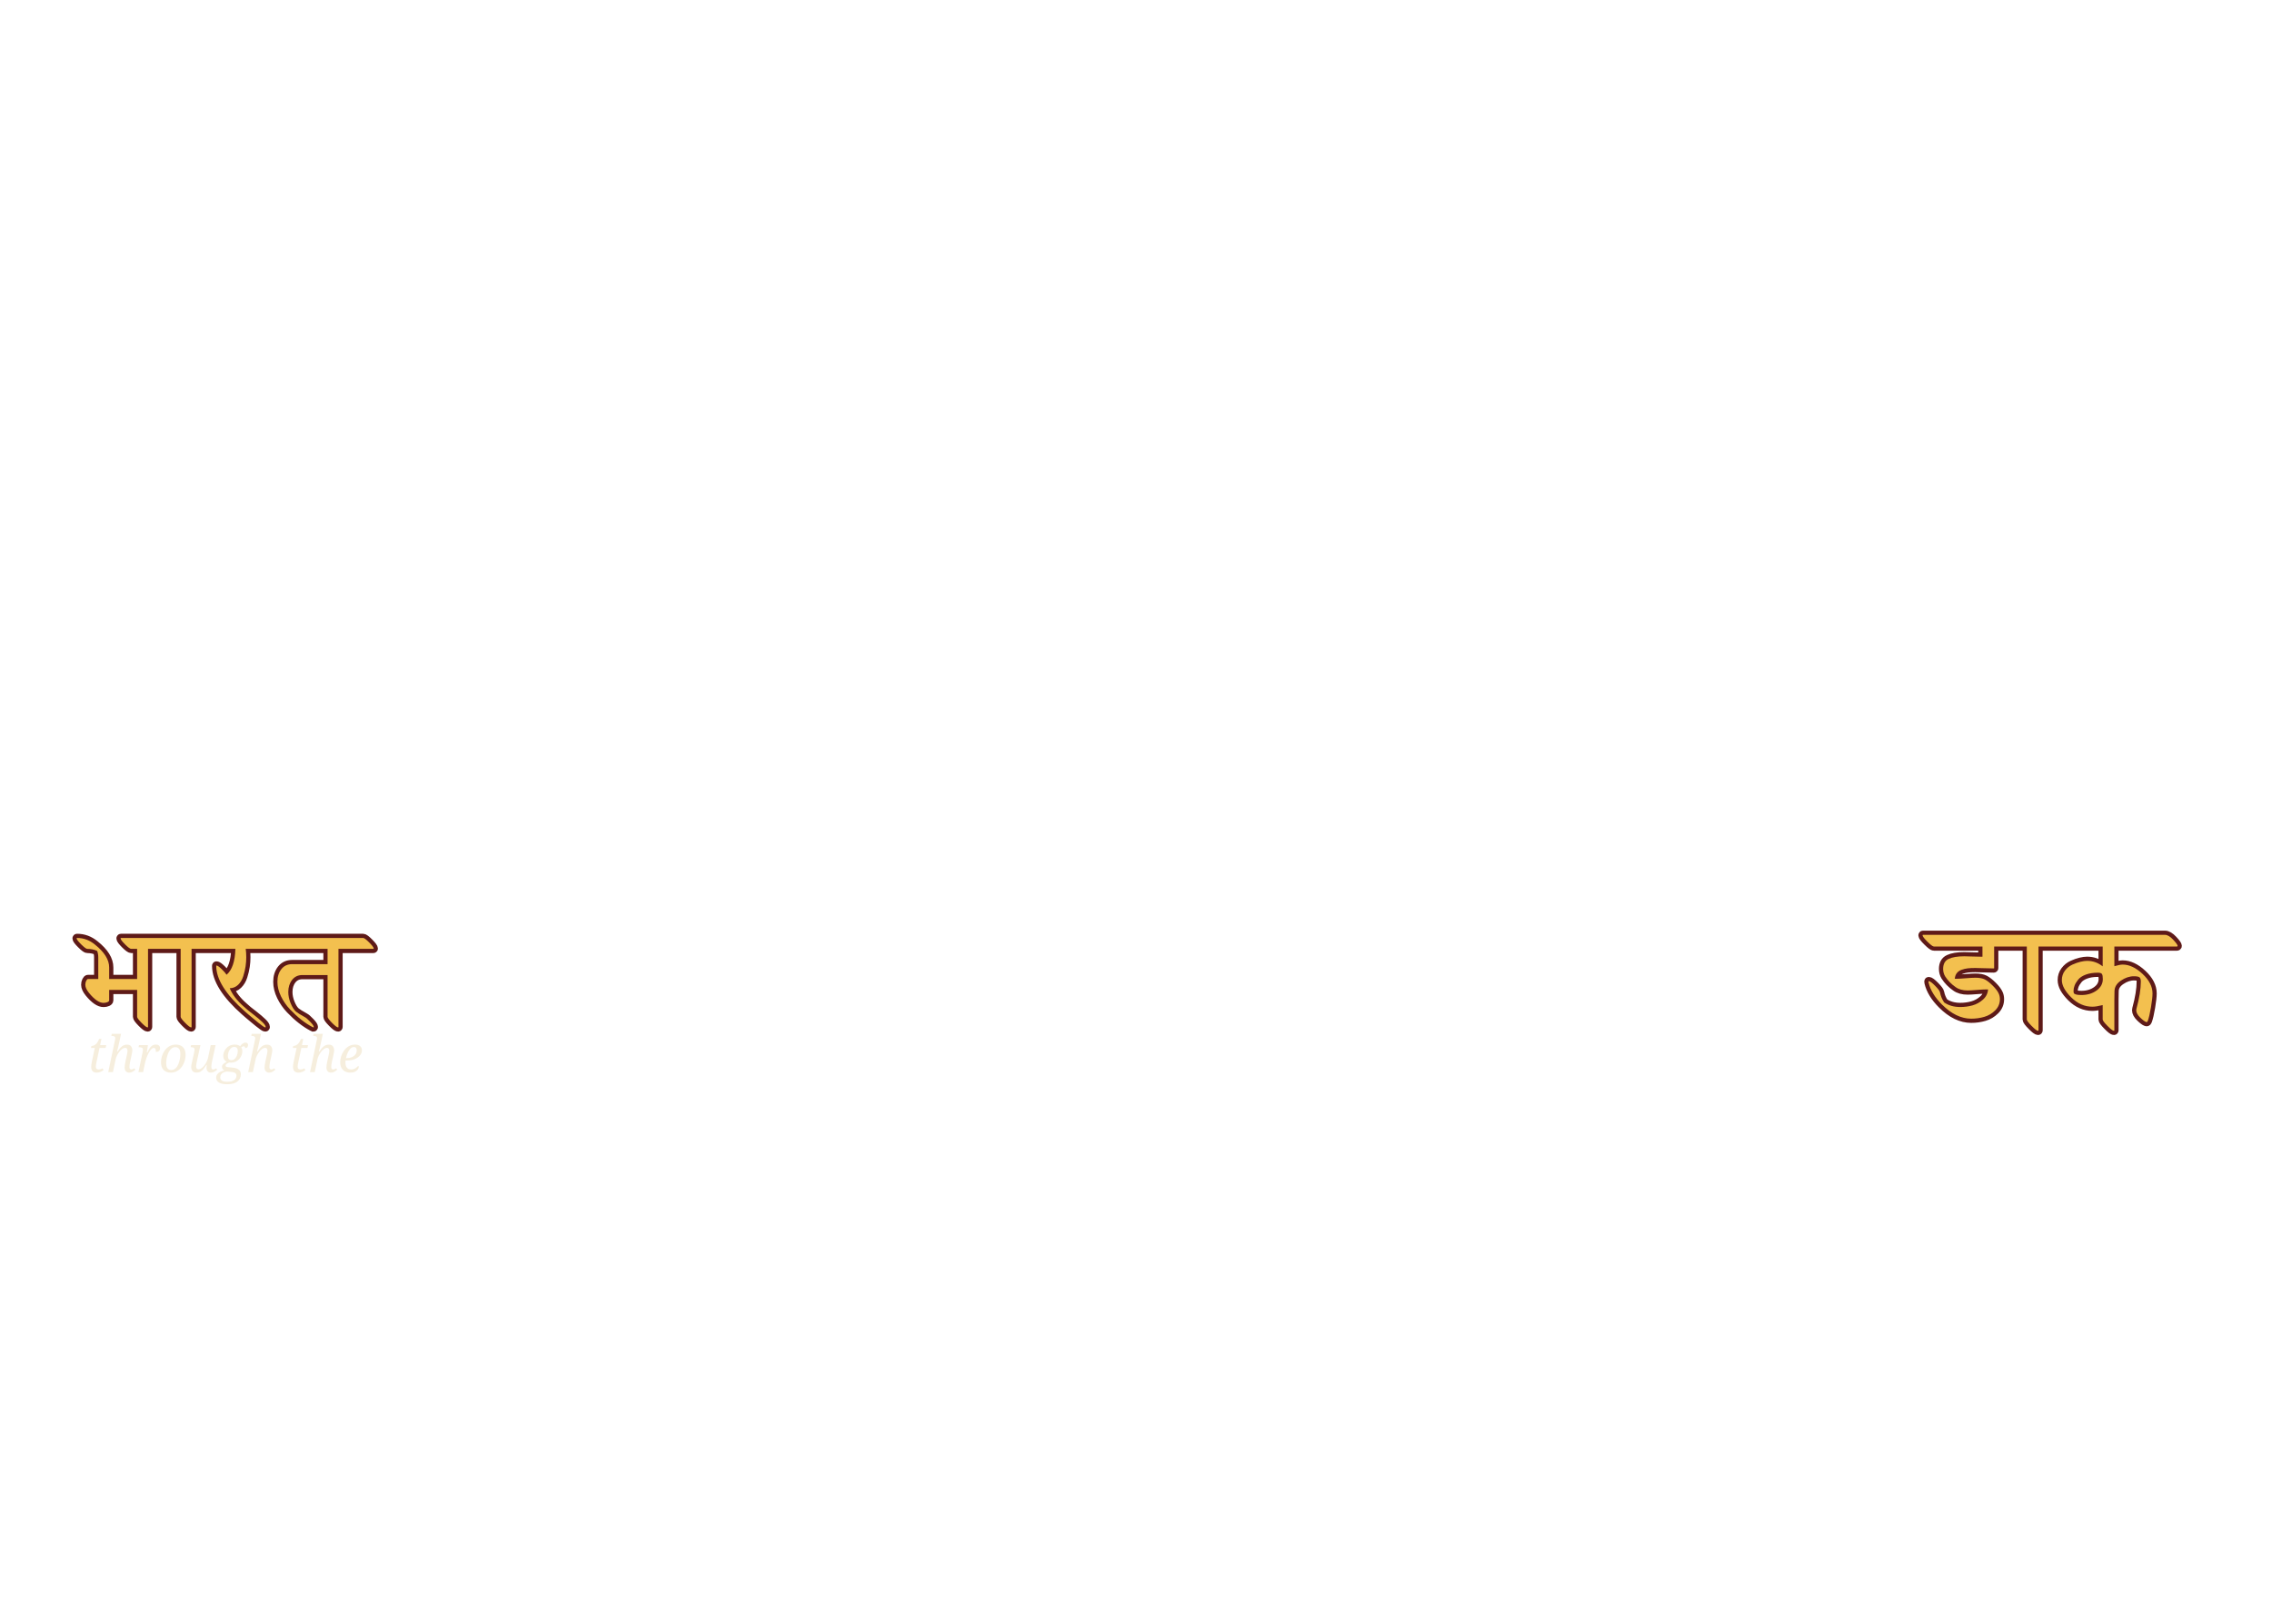
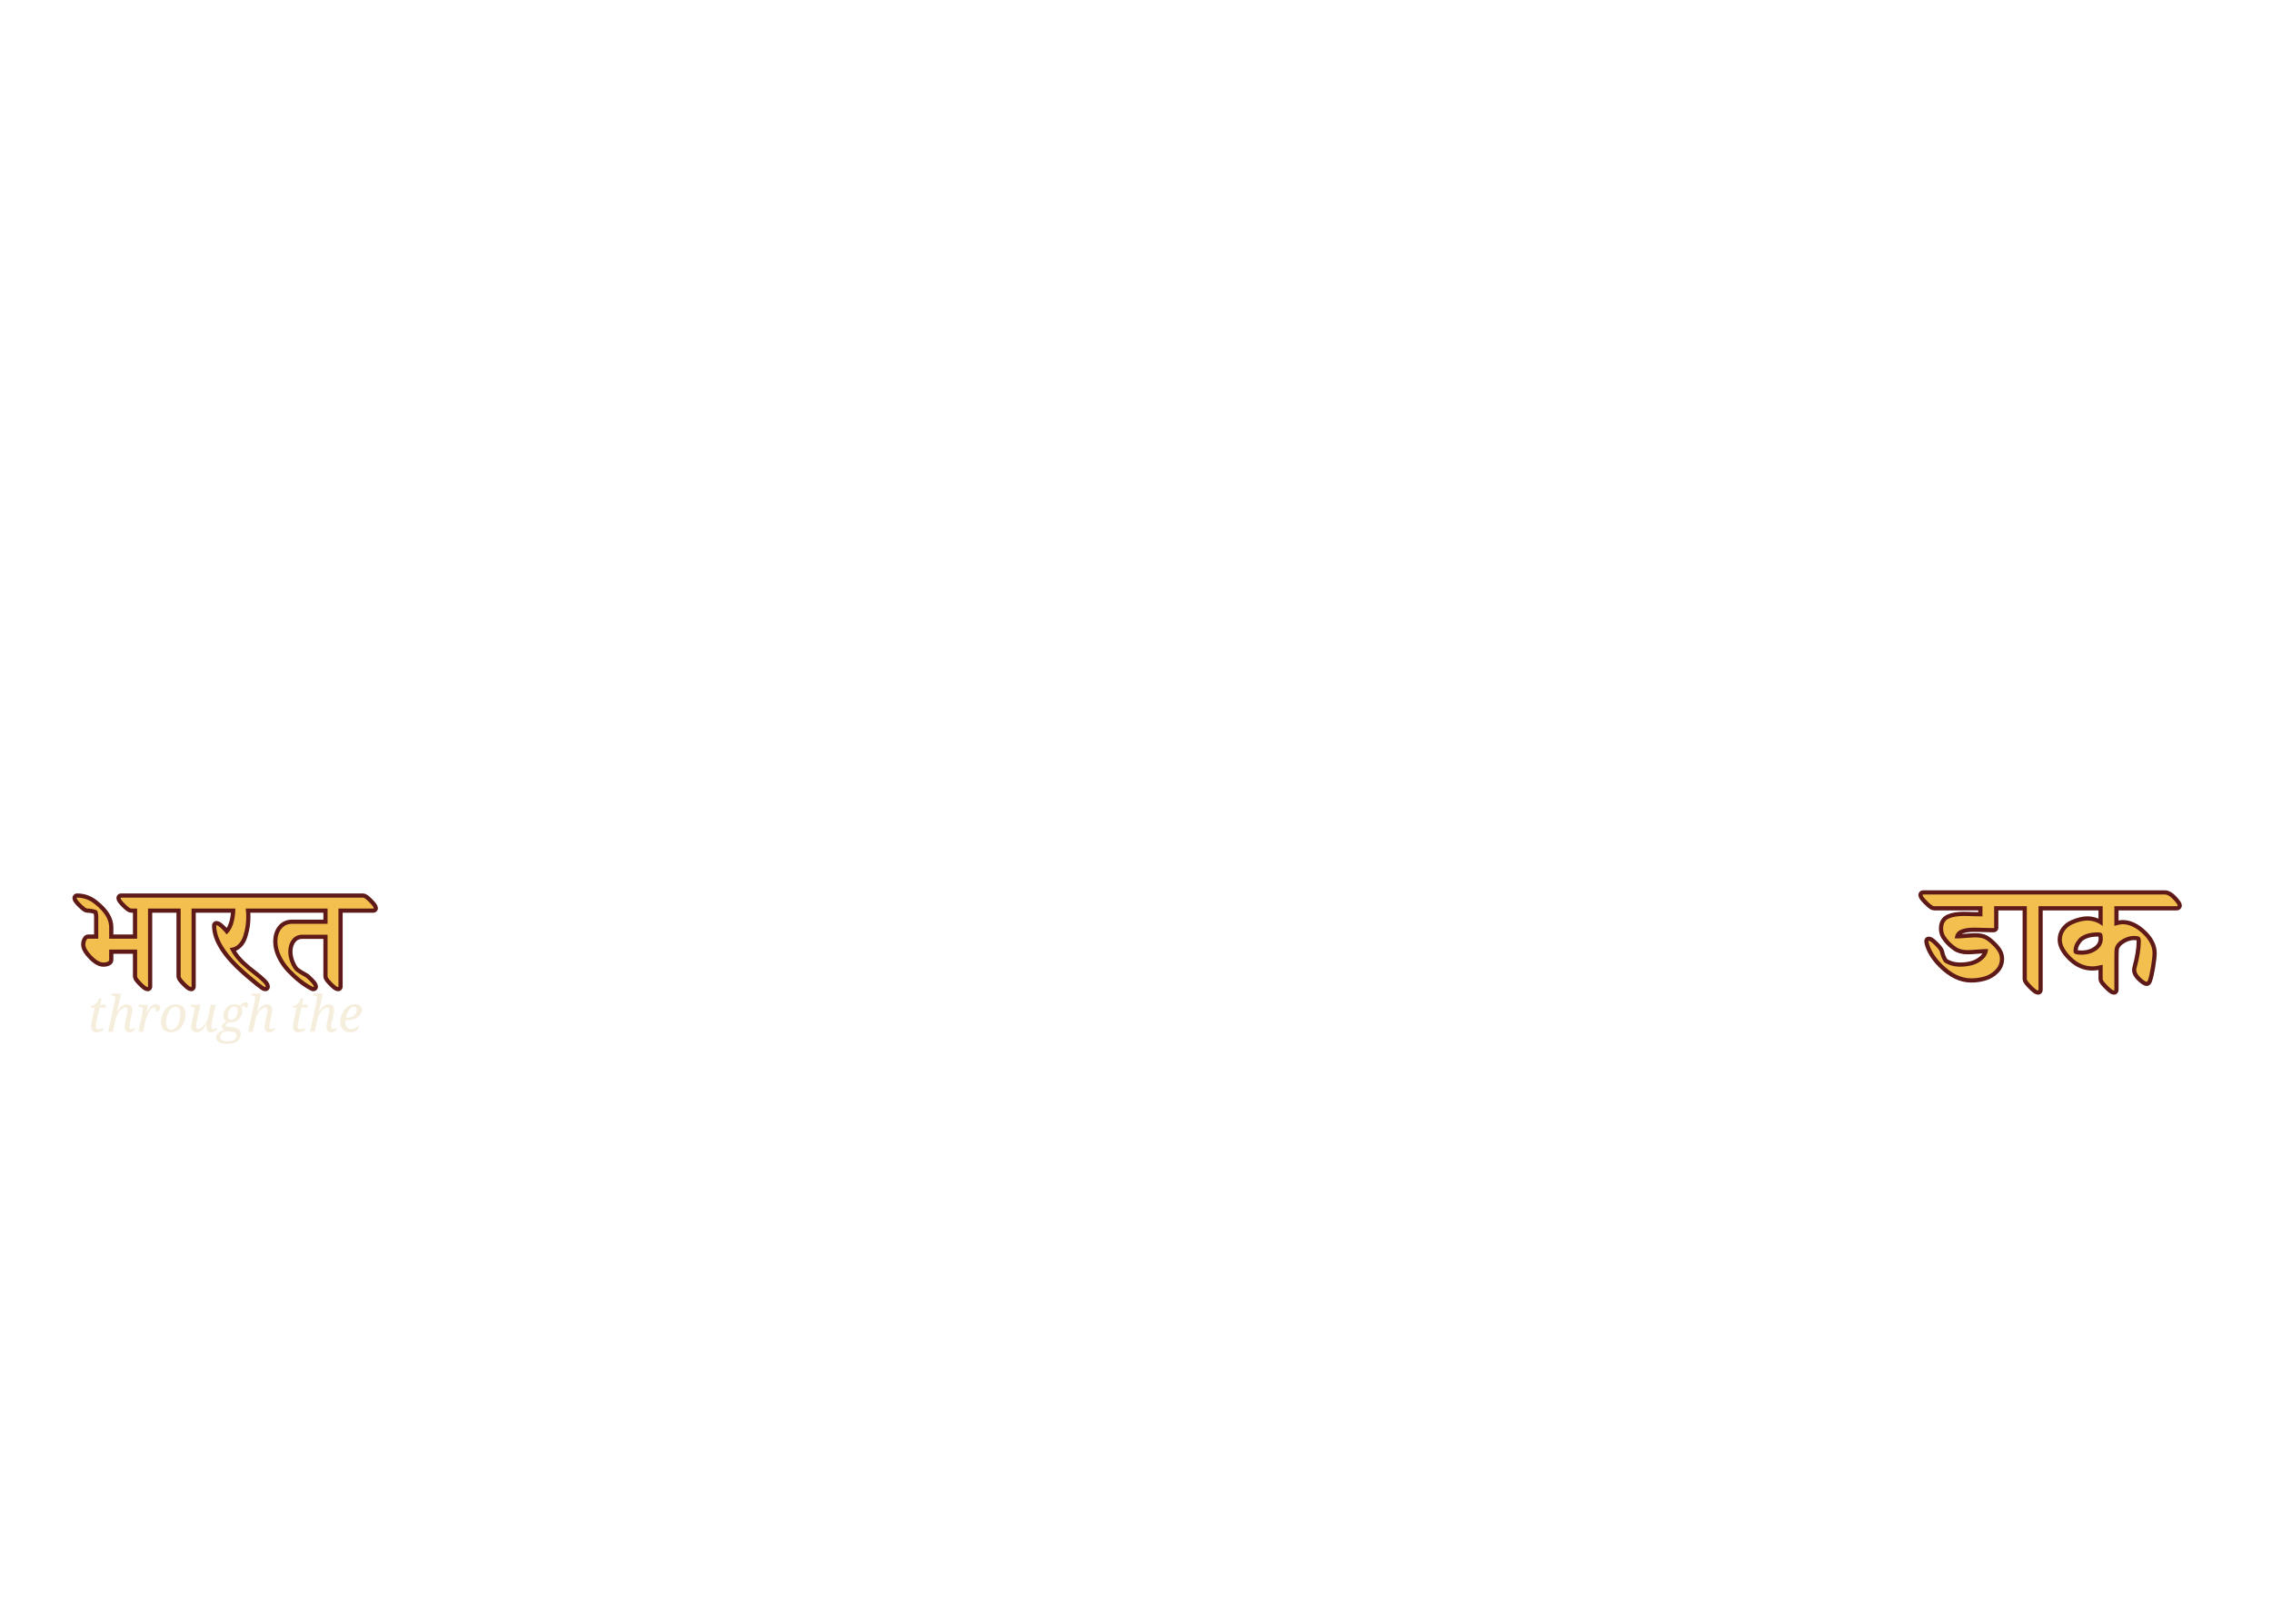
<svg xmlns="http://www.w3.org/2000/svg" viewBox="44 38 1352 966" preserveAspectRatio="xMidYMid meet" fill="none" aria-hidden="true" class="gate-title-svg">
-   <g id="gate-title" font-family="'Tiro Devanagari Hindi', serif" text-anchor="middle">
+   <g id="gate-title" transform="translate(0 -24)" font-family="'Tiro Devanagari Hindi', serif" text-anchor="middle">
    <text class="gate-word" x="178" y="621.5" dominant-baseline="central" font-size="82" fill="#f3c04f" stroke="#5e1a18" stroke-width="5" paint-order="stroke" lang="hi">भारत</text>
    <text class="gate-word" x="178" y="676" font-size="30" font-family="Fraunces, serif" font-style="italic" fill="#f6eedd">through the</text>
    <text class="gate-word" x="1264" y="621.5" dominant-baseline="central" font-size="88" fill="#f3c04f" stroke="#5e1a18" stroke-width="5" paint-order="stroke" lang="hi">डाक</text>
  </g>
</svg>
